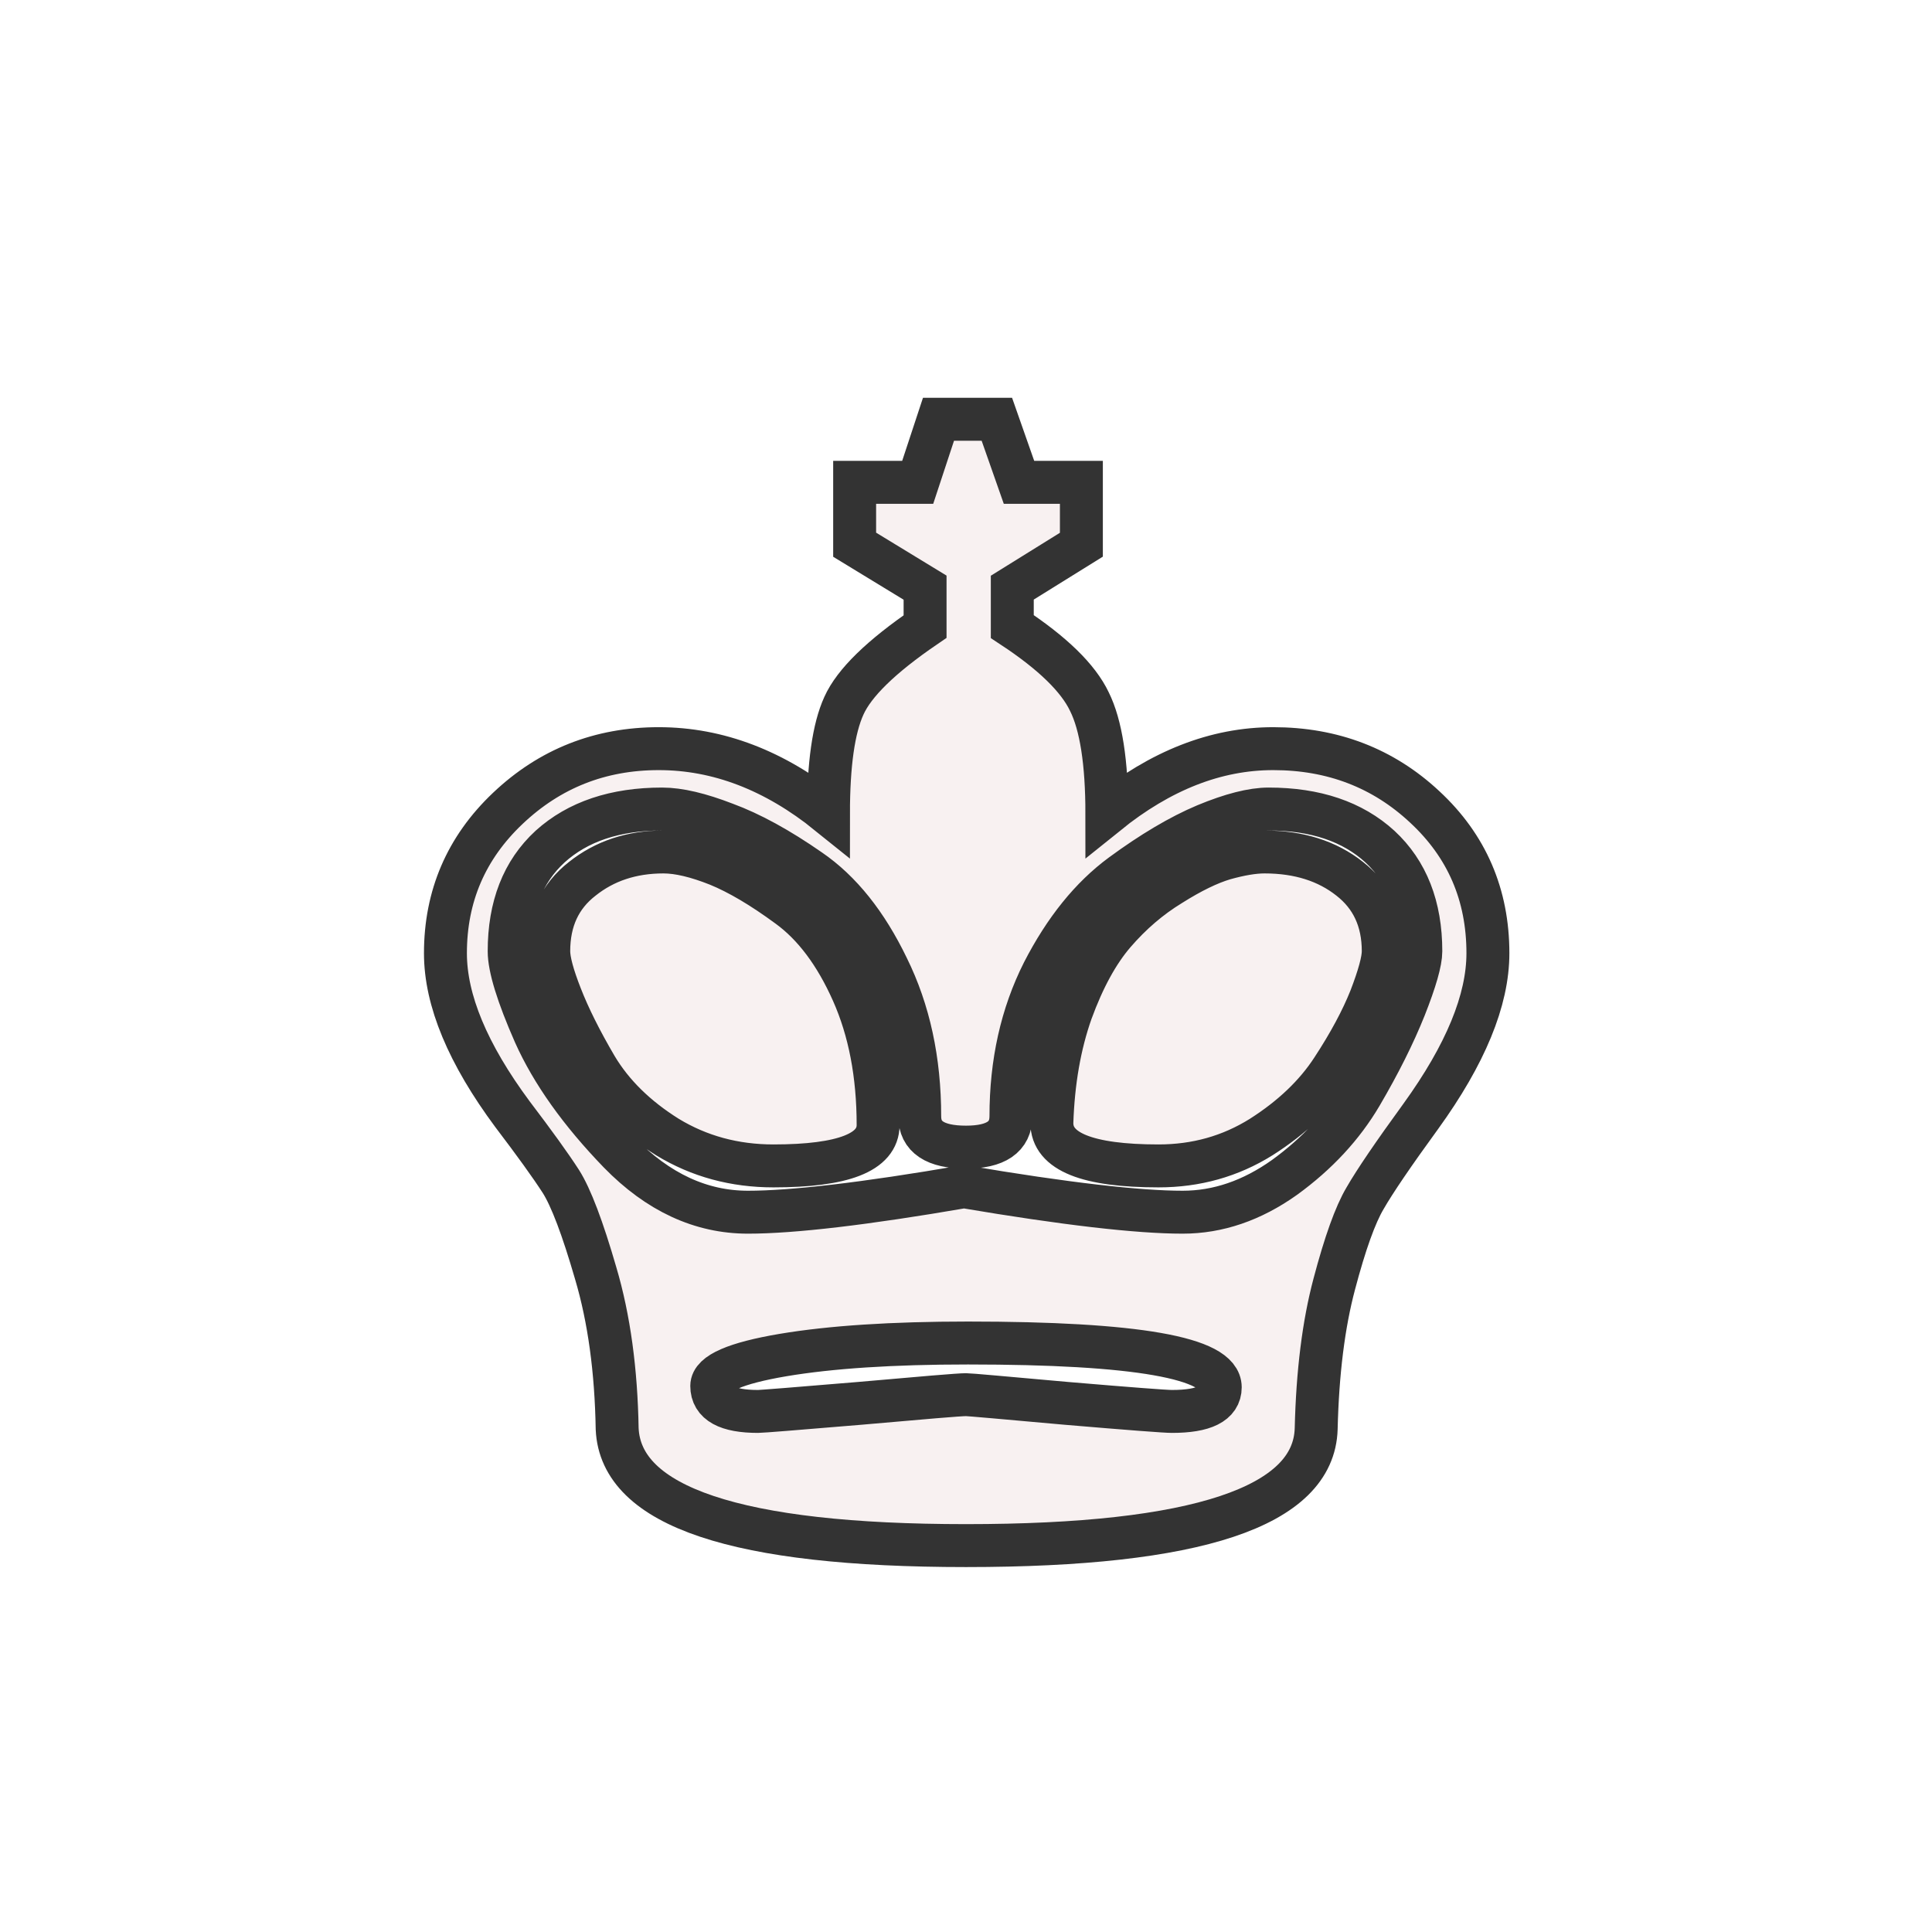
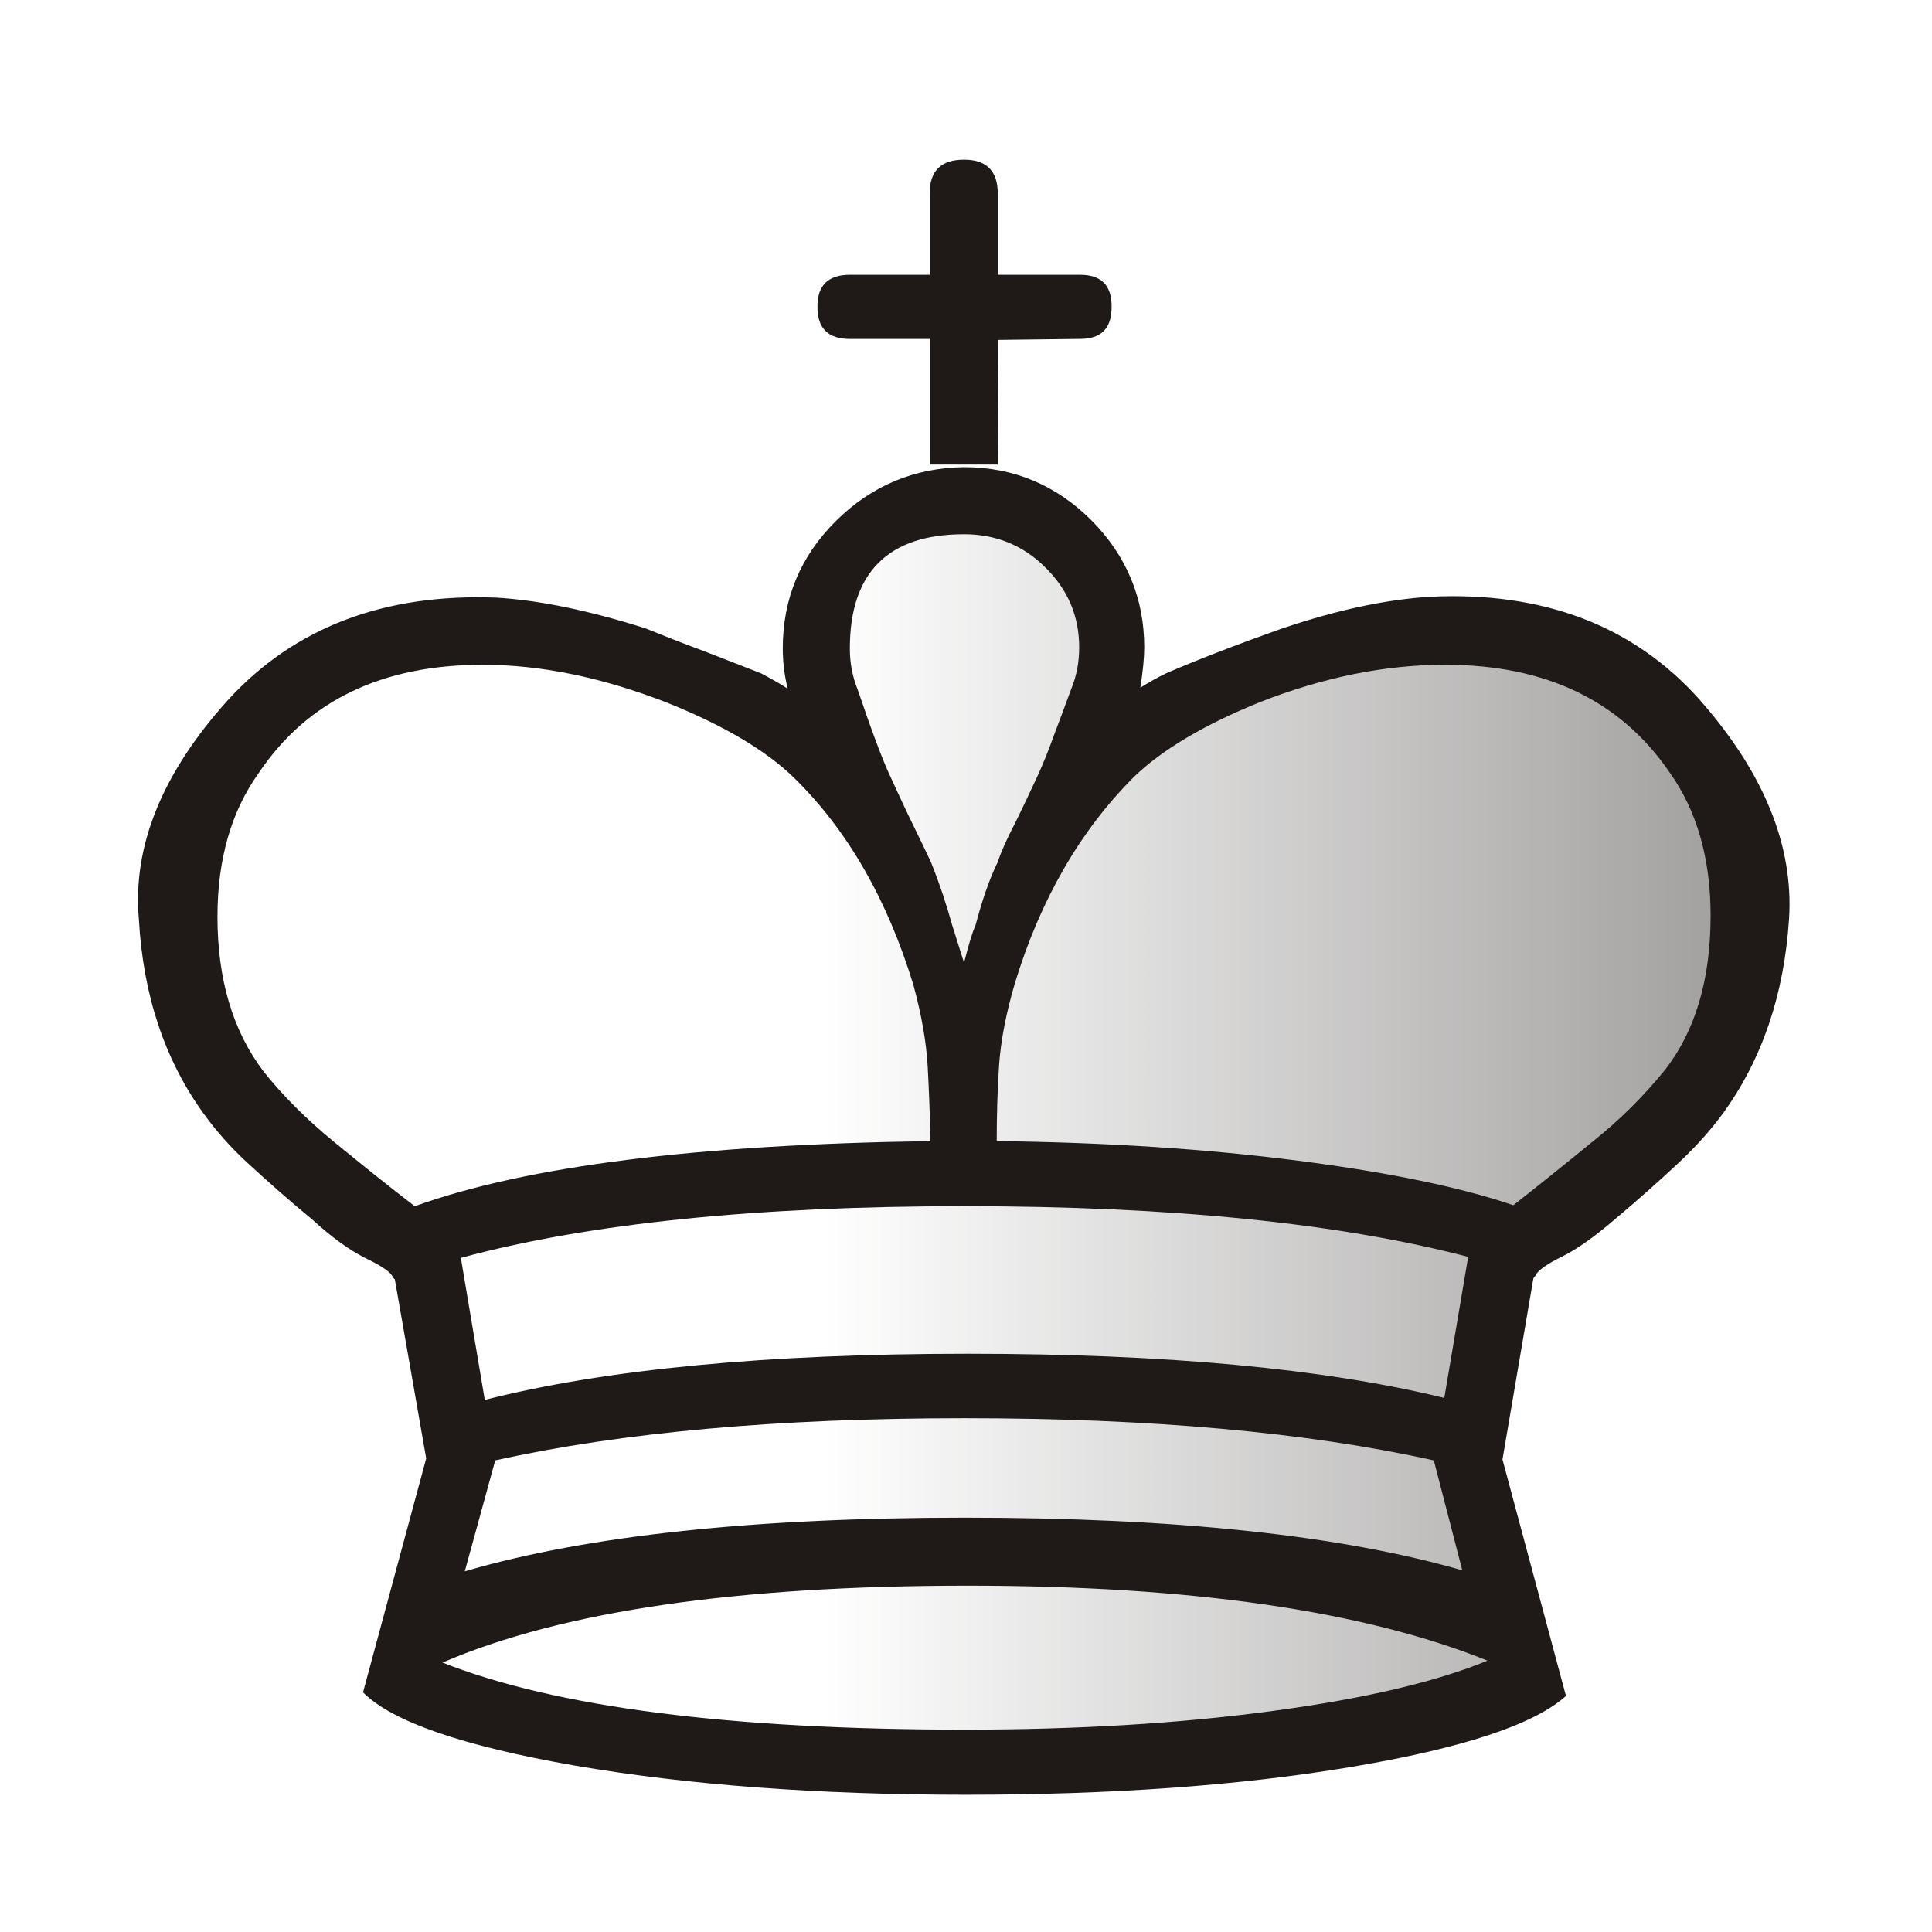
- <svg xmlns="http://www.w3.org/2000/svg" viewBox="0 0 45 45" width="45" height="45">
-   <text x="22.5" y="36" font-size="40" text-anchor="middle" fill="#f8f1f1" stroke="#333333" stroke-width="1" font-family="serif">♚</text>
+ <svg xmlns="http://www.w3.org/2000/svg" clip-rule="evenodd" fill-rule="evenodd" height="50mm" image-rendering="optimizeQuality" shape-rendering="geometricPrecision" text-rendering="geometricPrecision" viewBox="0 0 50 50" width="50mm">
+   <linearGradient id="a" gradientUnits="userSpaceOnUse" x1="21.376" x2="77.641" y1="37.346" y2="37.346">
+     <stop offset="0" stop-color="#fff" />
+     <stop offset="1" stop-color="#fff" stop-opacity="0" />
+   </linearGradient>
+   <path d="M25.821 12.022h-1.76v-3.25h-2.067c-.558 0-.838-.272-.838-.822v-.025c0-.542.28-.813.838-.813h2.066V5.004c0-.585.297-.872.89-.872.575 0 .871.287.871.872v2.108h2.134c.542 0 .813.27.813.813v.025c0 .55-.271.821-.813.821l-2.117.026zM11.03 37.744l-.813-4.64c-.017 0-.042-.033-.076-.101-.085-.119-.322-.271-.711-.457-.381-.195-.838-.517-1.346-.982a41.99 41.99 0 0 1-1.702-1.49 8.509 8.509 0 0 1-1.1-1.237C4.273 27.45 3.705 25.772 3.595 23.8c-.17-1.897.601-3.794 2.303-5.682 1.719-1.88 4.047-2.768 6.968-2.65 1.092.068 2.38.33 3.844.796.483.195.974.39 1.482.576l1.498.584c.263.136.5.271.695.398a4.38 4.38 0 0 1-.127-1.041c0-1.287.457-2.388 1.38-3.302.914-.906 2.023-1.372 3.31-1.389 1.287 0 2.388.466 3.302 1.38.906.915 1.363 2.015 1.363 3.285 0 .263-.034.61-.101 1.042.228-.144.457-.271.669-.373.762-.33 1.76-.72 3.005-1.16 1.423-.482 2.701-.753 3.844-.821 2.921-.136 5.241.753 6.943 2.65 1.668 1.888 2.447 3.785 2.328 5.681-.127 1.973-.703 3.65-1.71 5.038-.33.449-.703.863-1.118 1.253a40.5 40.5 0 0 1-1.66 1.473c-.541.466-1.007.796-1.388.982-.38.186-.6.347-.669.457a.294.294 0 0 1-.05.077c-.017.017-.026.034-.026.05l-.796 4.666 1.643 6.121c-.83.745-2.684 1.355-5.554 1.837-2.879.483-6.206.72-9.974.72-3.835 0-7.214-.254-10.118-.754-2.912-.508-4.741-1.143-5.486-1.896z" fill="#1f1a17" />
+   <path d="M25.796 29.532c2.845.033 5.444.203 7.806.508 2.37.304 4.225.694 5.563 1.151a126.32 126.32 0 0 0 2.057-1.651 12.018 12.018 0 0 0 1.863-1.846c.787-1.007 1.185-2.337 1.185-3.996 0-1.482-.356-2.726-1.067-3.717-1.27-1.854-3.209-2.777-5.8-2.777-1.557 0-3.149.322-4.792.965-1.439.584-2.531 1.228-3.268 1.94-1.388 1.388-2.421 3.174-3.082 5.35-.228.779-.364 1.49-.406 2.125-.042.635-.06 1.287-.06 1.947zm-13.25 6.697c3.14-.796 7.306-1.194 12.505-1.194 5.088 0 9.203.38 12.327 1.143l.618-3.65c-3.327-.871-7.67-1.312-13.047-1.312-5.41 0-9.745.45-13.022 1.338zm25.298 4.41l-.737-2.844c-3.276-.728-7.332-1.092-12.158-1.092-4.809 0-8.856.364-12.133 1.092l-.787 2.87c3.158-.923 7.468-1.388 12.946-1.388 5.444 0 9.728.457 12.869 1.363zm.652 2.338c-3.192-1.287-7.68-1.94-13.445-1.94-5.986 0-10.516.661-13.598 1.99 2.913 1.152 7.417 1.736 13.522 1.736 2.912 0 5.562-.16 7.958-.483 2.405-.321 4.25-.762 5.563-1.303zM24.077 29.532c-.008-.644-.034-1.287-.068-1.922s-.16-1.347-.372-2.126c-.677-2.21-1.702-3.996-3.082-5.35-.711-.695-1.795-1.347-3.268-1.94-1.685-.66-3.285-.99-4.792-.99-2.608 0-4.547.931-5.8 2.803-.711.99-1.067 2.235-1.067 3.716 0 1.626.398 2.955 1.186 3.997.482.61 1.092 1.227 1.837 1.837.745.61 1.44 1.168 2.083 1.66 2.895-1.042 7.34-1.6 13.343-1.685zm.872-4.615c.119-.465.212-.787.296-.965.17-.643.356-1.194.576-1.643.093-.279.237-.6.432-.973.186-.373.39-.805.61-1.279.127-.28.27-.626.415-1.033.152-.406.304-.804.448-1.202.136-.33.203-.686.203-1.067 0-.813-.296-1.498-.872-2.066-.575-.575-1.278-.863-2.108-.863-1.964 0-2.955.99-2.955 2.955 0 .38.068.736.203 1.067.365 1.075.644 1.82.839 2.235.22.474.415.906.6 1.278.179.373.34.694.466.974.22.55.398 1.092.55 1.642.035.094.128.415.297.94z" fill="url(#a)" />
</svg>
